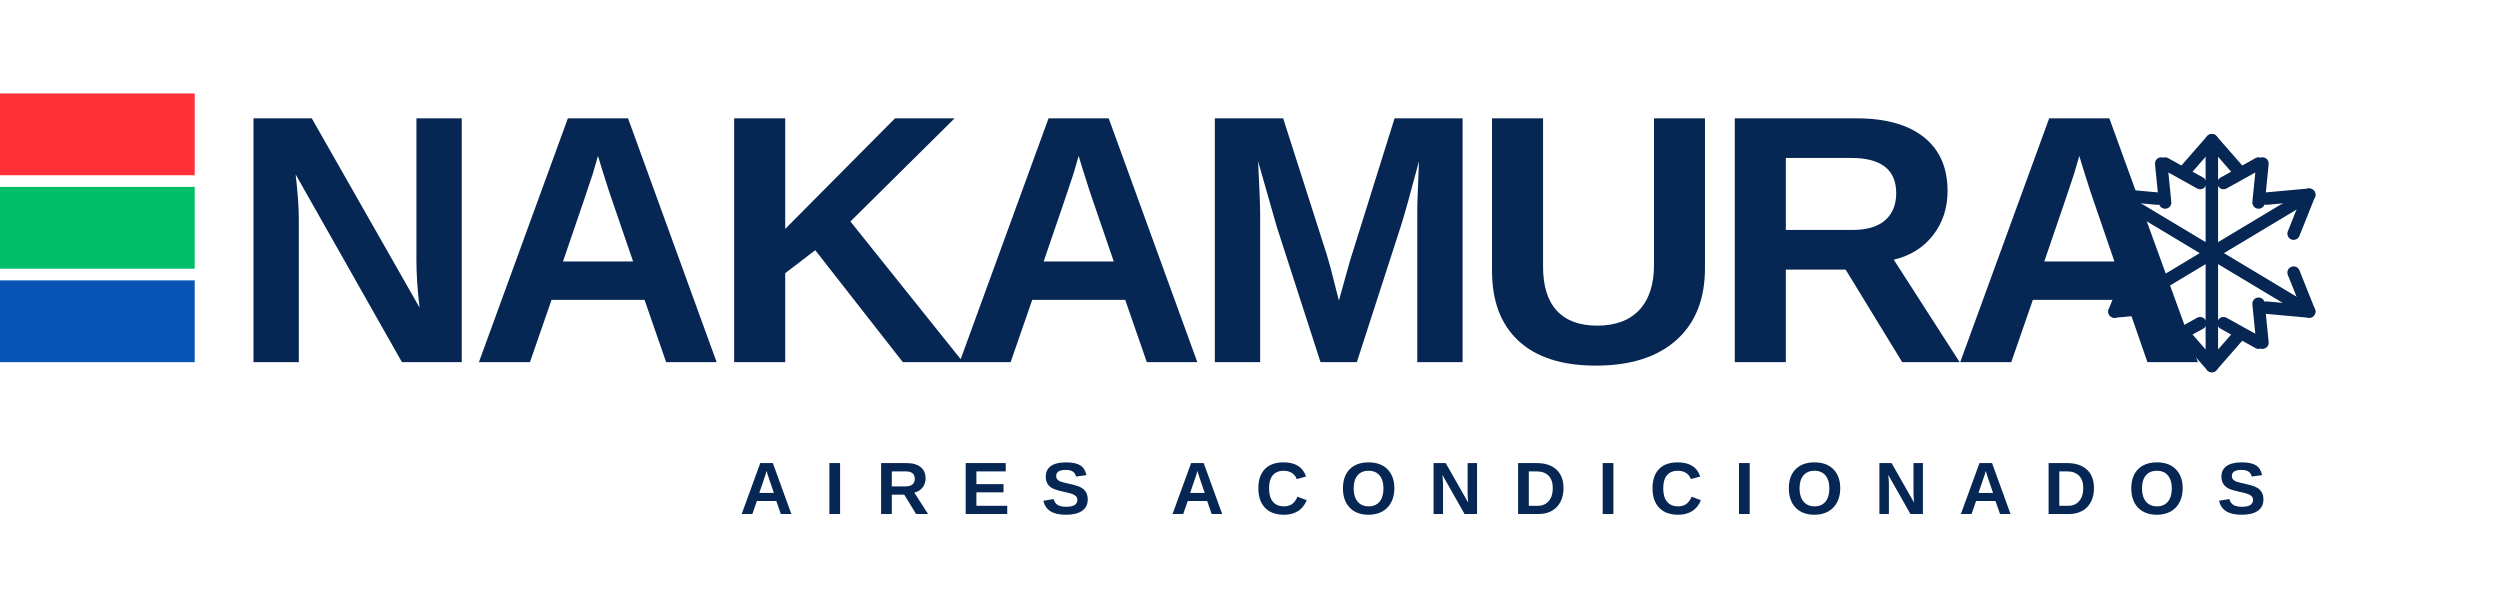
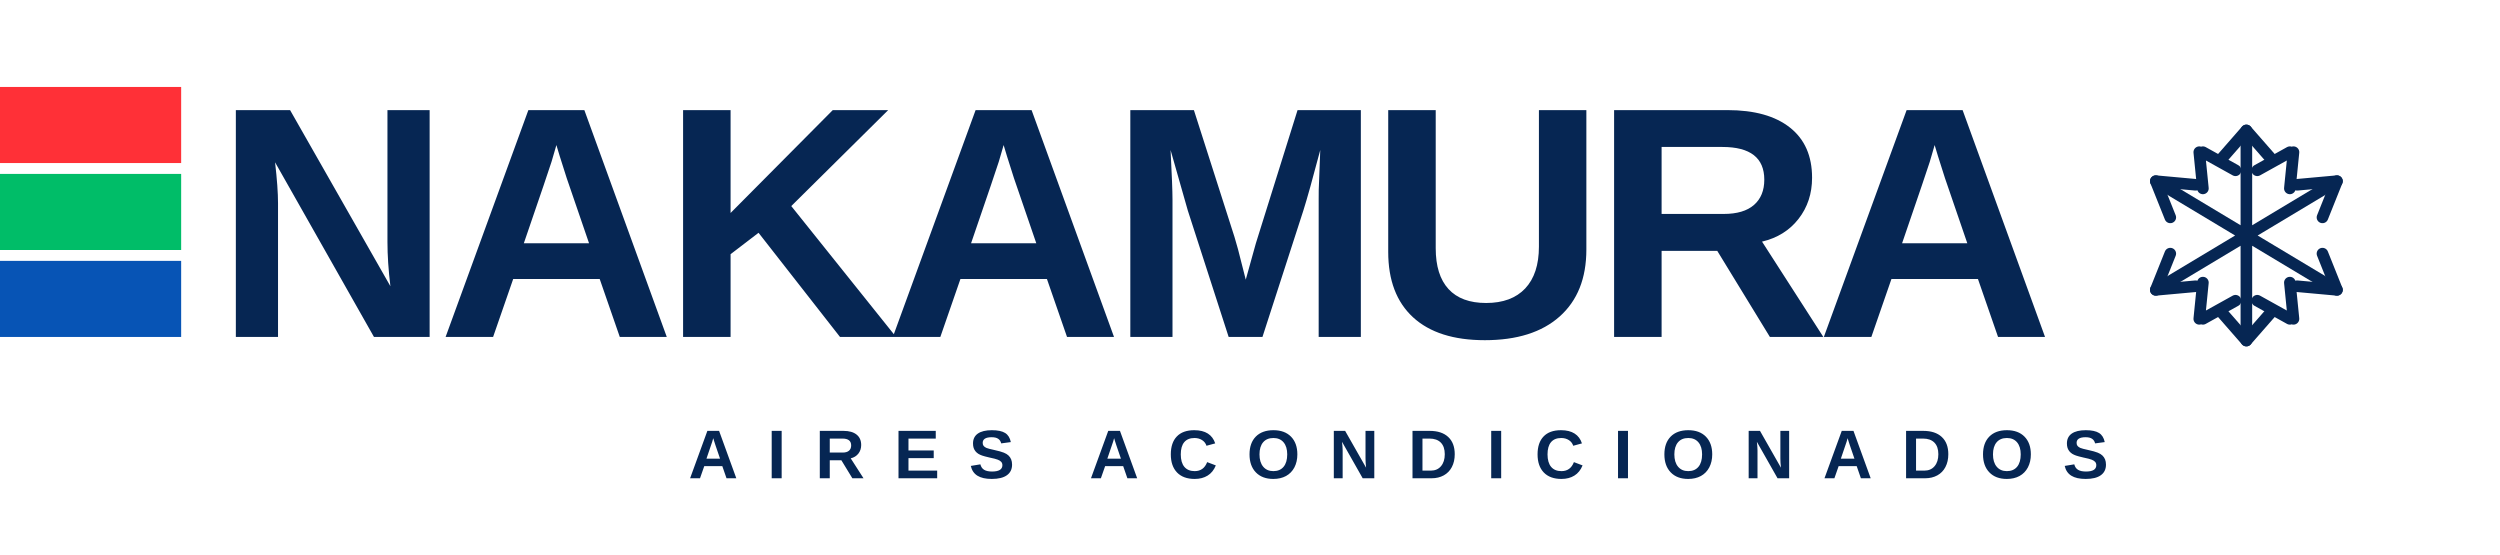
- <svg xmlns="http://www.w3.org/2000/svg" viewBox="0 0 642 153" role="img" aria-labelledby="t">
-   <rect width="642" height="153" fill="none" />
+ <svg xmlns="http://www.w3.org/2000/svg" viewBox="0 0 690 153" role="img" aria-labelledby="t">
+   <rect width="690" height="153" fill="none" />
  <rect x="0" y="24" width="50" height="21" fill="#ff3037" />
  <rect x="0" y="48" width="50" height="21" fill="#00bd68" />
  <rect x="0" y="72" width="50" height="21" fill="#0754b5" />
  <text x="59" y="93" fill="#062653" font-family="Arial,Helvetica,sans-serif" font-size="91" font-weight="800" letter-spacing="-4">NAKAMURA</text>
  <text x="190" y="132" fill="#062653" font-family="Arial,Helvetica,sans-serif" font-size="19" font-weight="700" letter-spacing="8">AIRES ACONDICIONADOS</text>
-   <g transform="translate(568 65)" fill="none" stroke="#062653" stroke-width="3.2" stroke-linecap="round" stroke-linejoin="round">
+   <g transform="translate(620 65)" fill="none" stroke="#062653" stroke-width="3.2" stroke-linecap="round" stroke-linejoin="round">
    <path d="M0 -29V29M-25 -15L25 15M-25 15L25 -15" />
    <path d="M0 -29l-7 8m7-8l7 8M0 29l-7-8m7 8l7-8M-25-15l11 1m-11-1l4 10M25 15l-11-1m11 1l-4-10M-25 15l11-1m-11 1l4-10M25-15l-11 1m11-1l-4 10" />
    <path d="M-13-23l1 10m0-10l9 5M13-23l-1 10m0-10l-9 5M-13 23l1-10m0 10l9-5M13 23l-1-10m0 10l-9-5" />
  </g>
</svg>
